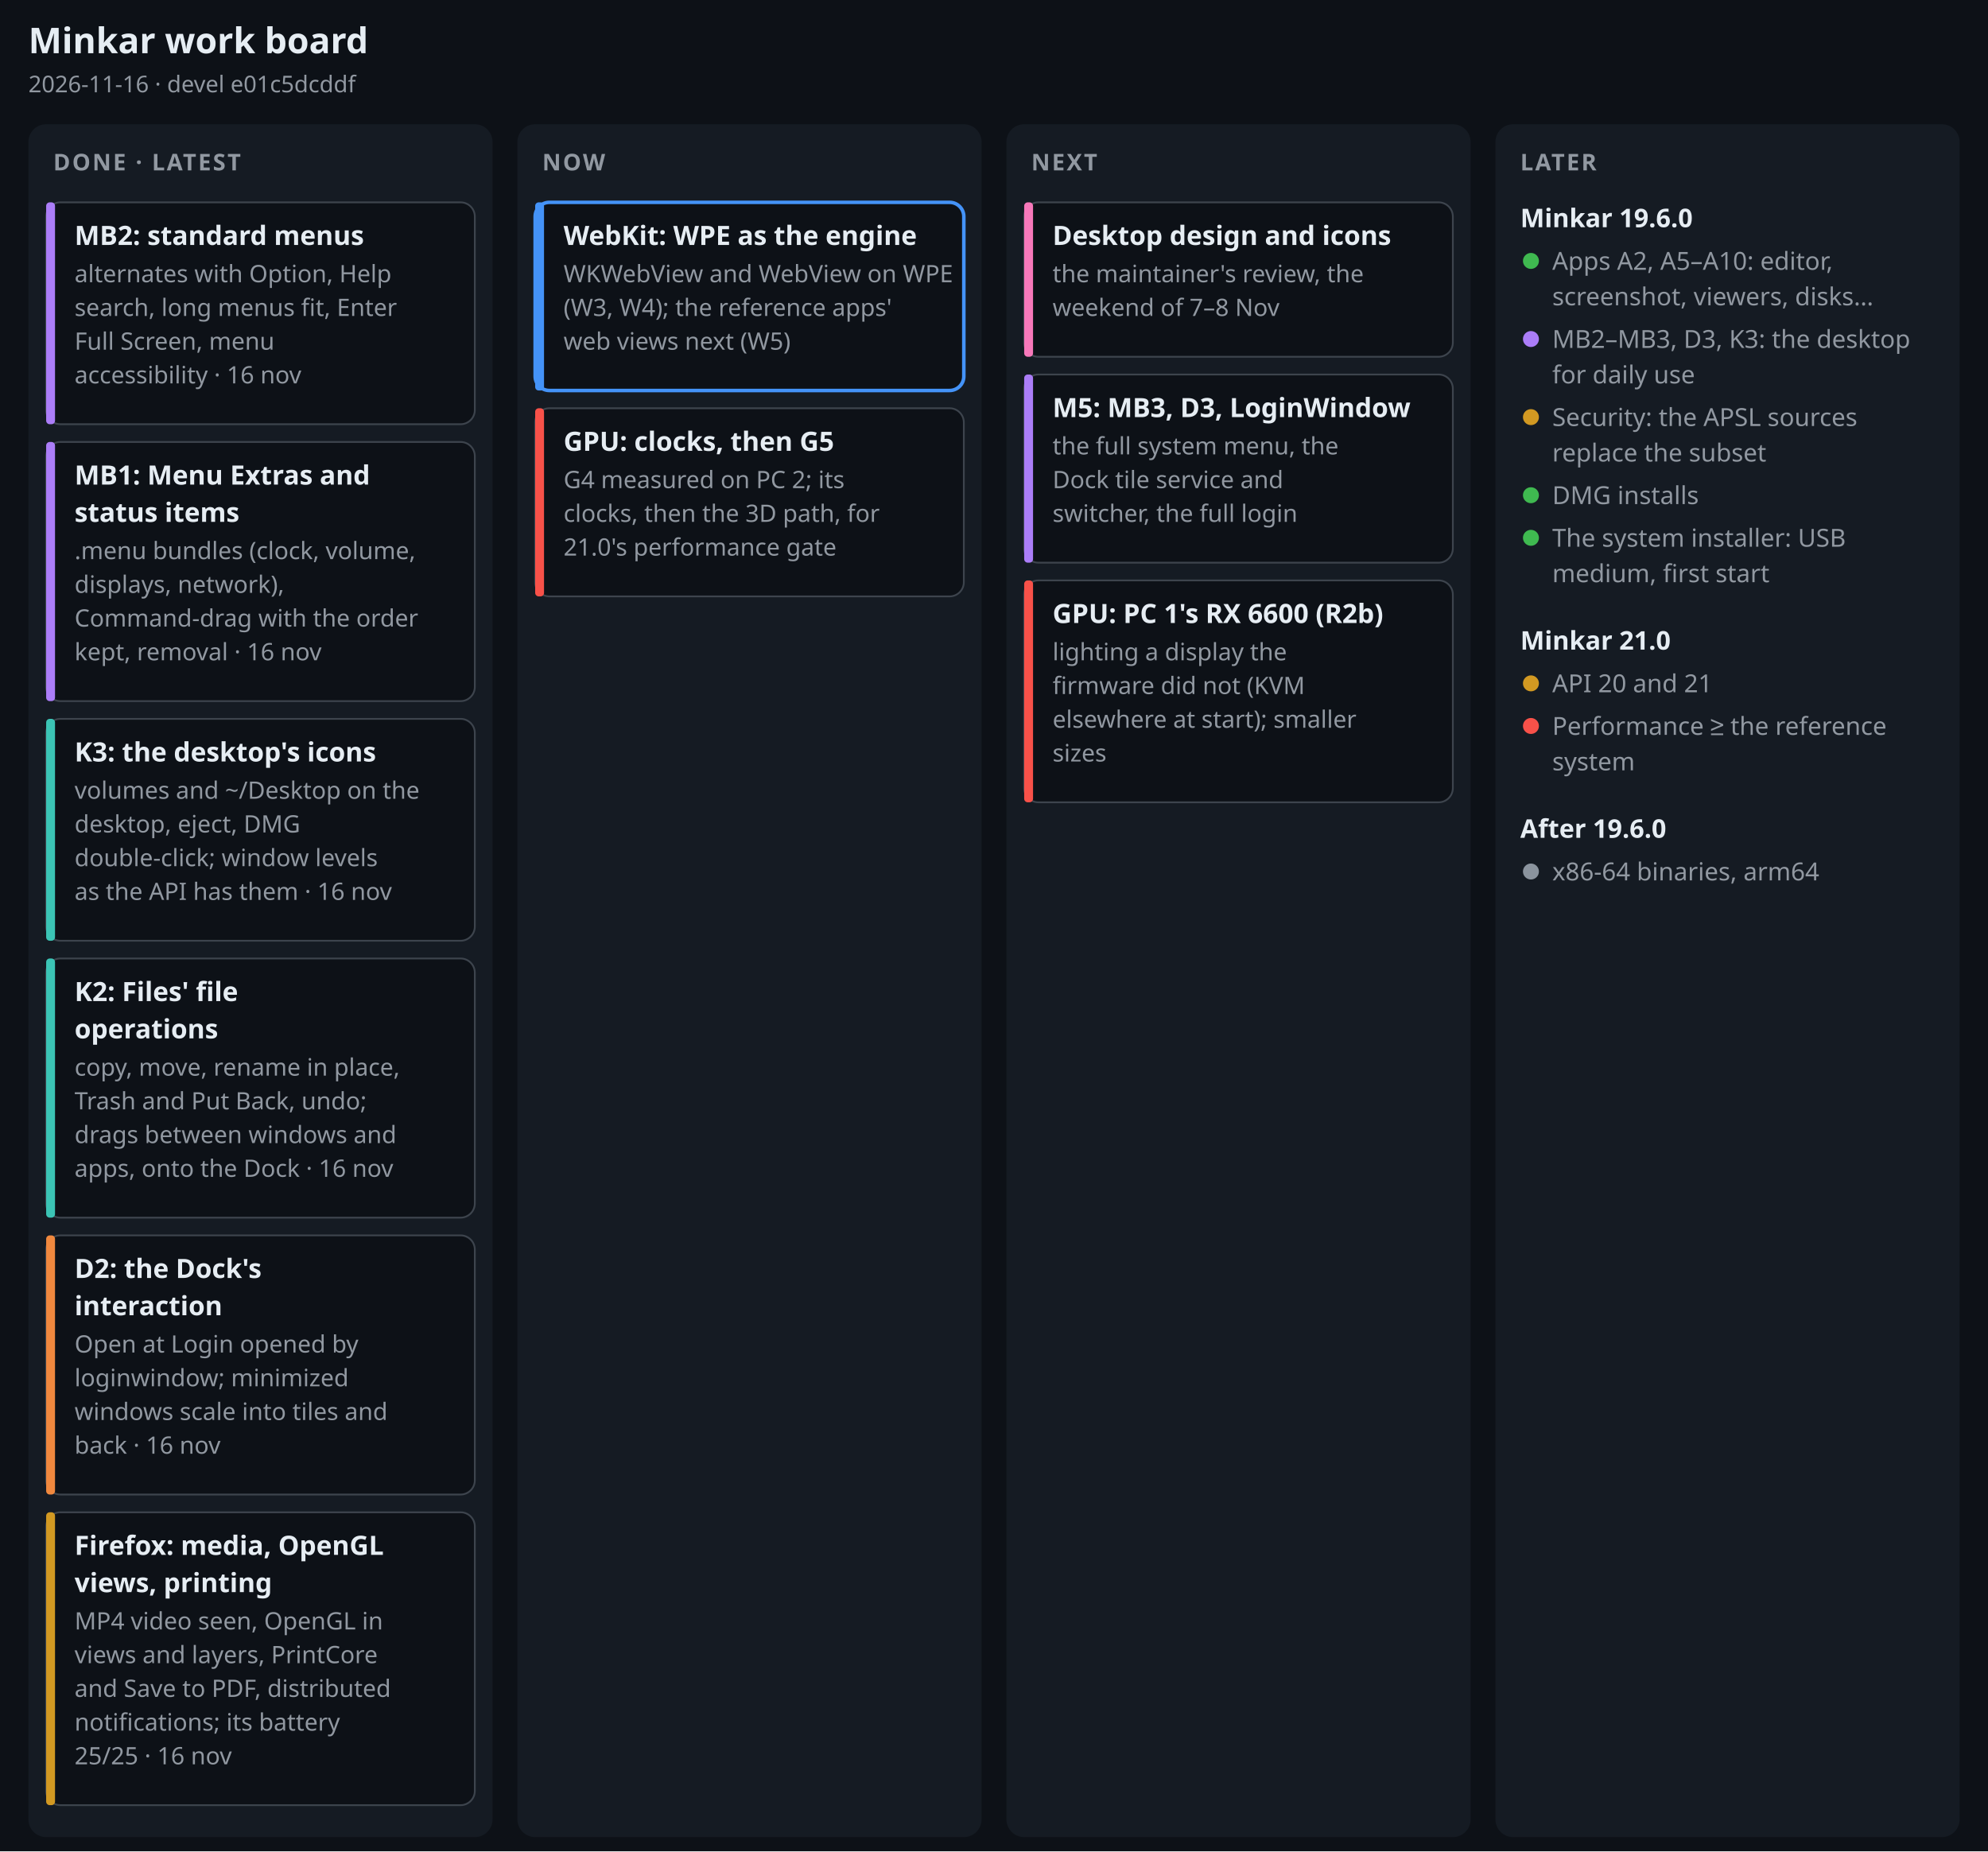
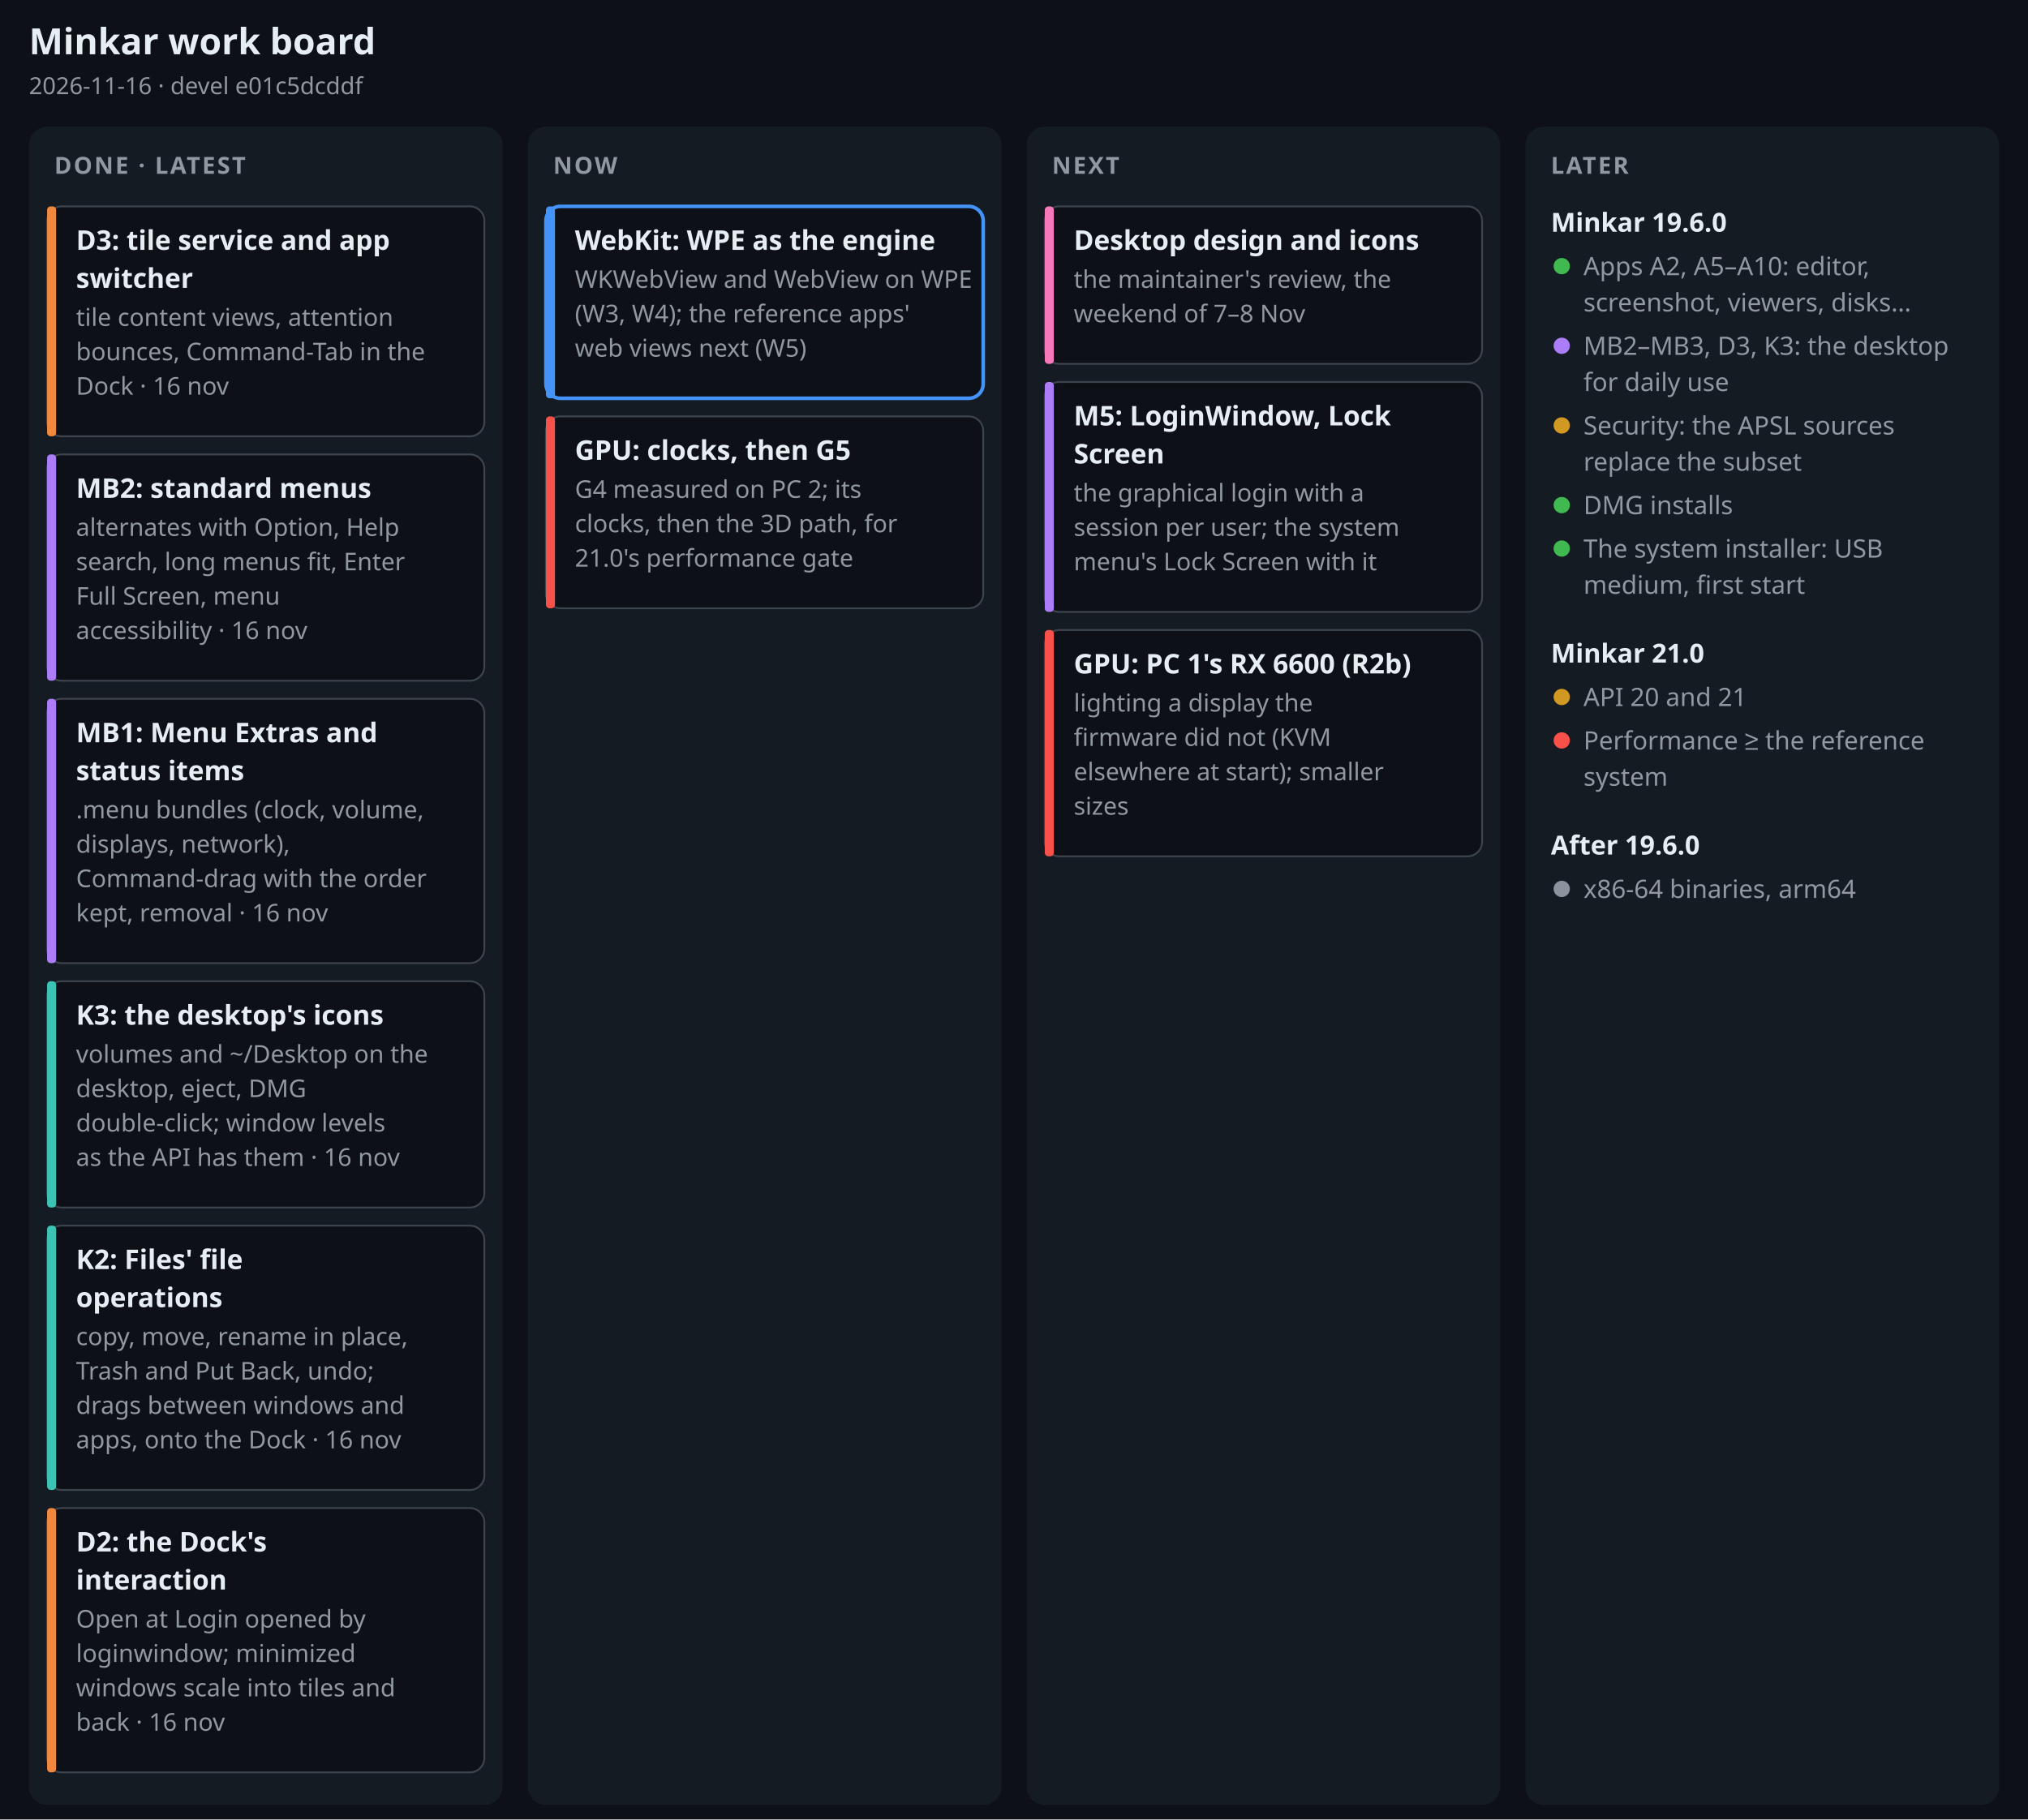
- <svg xmlns="http://www.w3.org/2000/svg" width="1120" height="1043" viewBox="0 0 1120 1043" font-family="-apple-system, BlinkMacSystemFont, 'Segoe UI', 'Noto Sans', Helvetica, Arial, sans-serif" role="img" aria-label="Minkar work board, 2026-11-16">
-   <rect width="1120" height="1043" fill="#0d1117" />
+ <svg xmlns="http://www.w3.org/2000/svg" width="1120" height="1005" viewBox="0 0 1120 1005" font-family="-apple-system, BlinkMacSystemFont, 'Segoe UI', 'Noto Sans', Helvetica, Arial, sans-serif" role="img" aria-label="Minkar work board, 2026-11-16">
+   <rect width="1120" height="1005" fill="#0d1117" />
  <text x="16" y="30" font-size="20" font-weight="700" fill="#e6edf3" text-anchor="start">Minkar work board</text>
  <text x="16" y="52" font-size="13" font-weight="400" fill="#9198a1" text-anchor="start">2026-11-16 · devel e01c5dcddf</text>
-   <rect x="16" y="70" width="261.5" height="965" rx="10" fill="#151b23" />
+   <rect x="16" y="70" width="261.5" height="927" rx="10" fill="#151b23" />
  <text x="30" y="96" font-size="13" font-weight="700" fill="#9198a1" text-anchor="start" letter-spacing=".08em">DONE · LATEST</text>
-   <rect x="26" y="114" width="241.5" height="125" rx="8" fill="#0d1117" stroke="#3d444d" stroke-width="1" />
-   <rect x="26" y="114" width="5" height="125" rx="2" fill="#ab7df8" />
-   <text x="42" y="138" font-size="15" font-weight="650" fill="#e6edf3" text-anchor="start">MB2: standard menus</text>
-   <text x="42" y="159" font-size="13.5" font-weight="400" fill="#9198a1" text-anchor="start">alternates with Option, Help</text>
-   <text x="42" y="178" font-size="13.5" font-weight="400" fill="#9198a1" text-anchor="start">search, long menus fit, Enter</text>
-   <text x="42" y="197" font-size="13.5" font-weight="400" fill="#9198a1" text-anchor="start">Full Screen, menu</text>
-   <text x="42" y="216" font-size="13.5" font-weight="400" fill="#9198a1" text-anchor="start">accessibility · 16 nov</text>
-   <rect x="26" y="249" width="241.5" height="146" rx="8" fill="#0d1117" stroke="#3d444d" stroke-width="1" />
-   <rect x="26" y="249" width="5" height="146" rx="2" fill="#ab7df8" />
-   <text x="42" y="273" font-size="15" font-weight="650" fill="#e6edf3" text-anchor="start">MB1: Menu Extras and</text>
-   <text x="42" y="294" font-size="15" font-weight="650" fill="#e6edf3" text-anchor="start">status items</text>
-   <text x="42" y="315" font-size="13.5" font-weight="400" fill="#9198a1" text-anchor="start">.menu bundles (clock, volume,</text>
-   <text x="42" y="334" font-size="13.5" font-weight="400" fill="#9198a1" text-anchor="start">displays, network),</text>
-   <text x="42" y="353" font-size="13.5" font-weight="400" fill="#9198a1" text-anchor="start">Command-drag with the order</text>
-   <text x="42" y="372" font-size="13.5" font-weight="400" fill="#9198a1" text-anchor="start">kept, removal · 16 nov</text>
-   <rect x="26" y="405" width="241.5" height="125" rx="8" fill="#0d1117" stroke="#3d444d" stroke-width="1" />
-   <rect x="26" y="405" width="5" height="125" rx="2" fill="#3bc4b5" />
-   <text x="42" y="429" font-size="15" font-weight="650" fill="#e6edf3" text-anchor="start">K3: the desktop's icons</text>
-   <text x="42" y="450" font-size="13.5" font-weight="400" fill="#9198a1" text-anchor="start">volumes and ~/Desktop on the</text>
-   <text x="42" y="469" font-size="13.5" font-weight="400" fill="#9198a1" text-anchor="start">desktop, eject, DMG</text>
-   <text x="42" y="488" font-size="13.5" font-weight="400" fill="#9198a1" text-anchor="start">double-click; window levels</text>
-   <text x="42" y="507" font-size="13.5" font-weight="400" fill="#9198a1" text-anchor="start">as the API has them · 16 nov</text>
-   <rect x="26" y="540" width="241.5" height="146" rx="8" fill="#0d1117" stroke="#3d444d" stroke-width="1" />
-   <rect x="26" y="540" width="5" height="146" rx="2" fill="#3bc4b5" />
-   <text x="42" y="564" font-size="15" font-weight="650" fill="#e6edf3" text-anchor="start">K2: Files' file</text>
-   <text x="42" y="585" font-size="15" font-weight="650" fill="#e6edf3" text-anchor="start">operations</text>
-   <text x="42" y="606" font-size="13.5" font-weight="400" fill="#9198a1" text-anchor="start">copy, move, rename in place,</text>
-   <text x="42" y="625" font-size="13.5" font-weight="400" fill="#9198a1" text-anchor="start">Trash and Put Back, undo;</text>
-   <text x="42" y="644" font-size="13.5" font-weight="400" fill="#9198a1" text-anchor="start">drags between windows and</text>
-   <text x="42" y="663" font-size="13.5" font-weight="400" fill="#9198a1" text-anchor="start">apps, onto the Dock · 16 nov</text>
-   <rect x="26" y="696" width="241.5" height="146" rx="8" fill="#0d1117" stroke="#3d444d" stroke-width="1" />
-   <rect x="26" y="696" width="5" height="146" rx="2" fill="#f0883e" />
-   <text x="42" y="720" font-size="15" font-weight="650" fill="#e6edf3" text-anchor="start">D2: the Dock's</text>
-   <text x="42" y="741" font-size="15" font-weight="650" fill="#e6edf3" text-anchor="start">interaction</text>
-   <text x="42" y="762" font-size="13.5" font-weight="400" fill="#9198a1" text-anchor="start">Open at Login opened by</text>
-   <text x="42" y="781" font-size="13.5" font-weight="400" fill="#9198a1" text-anchor="start">loginwindow; minimized</text>
-   <text x="42" y="800" font-size="13.5" font-weight="400" fill="#9198a1" text-anchor="start">windows scale into tiles and</text>
-   <text x="42" y="819" font-size="13.5" font-weight="400" fill="#9198a1" text-anchor="start">back · 16 nov</text>
-   <rect x="26" y="852" width="241.5" height="165" rx="8" fill="#0d1117" stroke="#3d444d" stroke-width="1" />
-   <rect x="26" y="852" width="5" height="165" rx="2" fill="#d29922" />
-   <text x="42" y="876" font-size="15" font-weight="650" fill="#e6edf3" text-anchor="start">Firefox: media, OpenGL</text>
-   <text x="42" y="897" font-size="15" font-weight="650" fill="#e6edf3" text-anchor="start">views, printing</text>
-   <text x="42" y="918" font-size="13.5" font-weight="400" fill="#9198a1" text-anchor="start">MP4 video seen, OpenGL in</text>
-   <text x="42" y="937" font-size="13.5" font-weight="400" fill="#9198a1" text-anchor="start">views and layers, PrintCore</text>
-   <text x="42" y="956" font-size="13.5" font-weight="400" fill="#9198a1" text-anchor="start">and Save to PDF, distributed</text>
-   <text x="42" y="975" font-size="13.5" font-weight="400" fill="#9198a1" text-anchor="start">notifications; its battery</text>
-   <text x="42" y="994" font-size="13.5" font-weight="400" fill="#9198a1" text-anchor="start">25/25 · 16 nov</text>
-   <rect x="291.5" y="70" width="261.5" height="965" rx="10" fill="#151b23" />
+   <rect x="26" y="114" width="241.5" height="127" rx="8" fill="#0d1117" stroke="#3d444d" stroke-width="1" />
+   <rect x="26" y="114" width="5" height="127" rx="2" fill="#f0883e" />
+   <text x="42" y="138" font-size="15" font-weight="650" fill="#e6edf3" text-anchor="start">D3: tile service and app</text>
+   <text x="42" y="159" font-size="15" font-weight="650" fill="#e6edf3" text-anchor="start">switcher</text>
+   <text x="42" y="180" font-size="13.5" font-weight="400" fill="#9198a1" text-anchor="start">tile content views, attention</text>
+   <text x="42" y="199" font-size="13.5" font-weight="400" fill="#9198a1" text-anchor="start">bounces, Command-Tab in the</text>
+   <text x="42" y="218" font-size="13.5" font-weight="400" fill="#9198a1" text-anchor="start">Dock · 16 nov</text>
+   <rect x="26" y="251" width="241.5" height="125" rx="8" fill="#0d1117" stroke="#3d444d" stroke-width="1" />
+   <rect x="26" y="251" width="5" height="125" rx="2" fill="#ab7df8" />
+   <text x="42" y="275" font-size="15" font-weight="650" fill="#e6edf3" text-anchor="start">MB2: standard menus</text>
+   <text x="42" y="296" font-size="13.5" font-weight="400" fill="#9198a1" text-anchor="start">alternates with Option, Help</text>
+   <text x="42" y="315" font-size="13.5" font-weight="400" fill="#9198a1" text-anchor="start">search, long menus fit, Enter</text>
+   <text x="42" y="334" font-size="13.5" font-weight="400" fill="#9198a1" text-anchor="start">Full Screen, menu</text>
+   <text x="42" y="353" font-size="13.5" font-weight="400" fill="#9198a1" text-anchor="start">accessibility · 16 nov</text>
+   <rect x="26" y="386" width="241.5" height="146" rx="8" fill="#0d1117" stroke="#3d444d" stroke-width="1" />
+   <rect x="26" y="386" width="5" height="146" rx="2" fill="#ab7df8" />
+   <text x="42" y="410" font-size="15" font-weight="650" fill="#e6edf3" text-anchor="start">MB1: Menu Extras and</text>
+   <text x="42" y="431" font-size="15" font-weight="650" fill="#e6edf3" text-anchor="start">status items</text>
+   <text x="42" y="452" font-size="13.5" font-weight="400" fill="#9198a1" text-anchor="start">.menu bundles (clock, volume,</text>
+   <text x="42" y="471" font-size="13.5" font-weight="400" fill="#9198a1" text-anchor="start">displays, network),</text>
+   <text x="42" y="490" font-size="13.5" font-weight="400" fill="#9198a1" text-anchor="start">Command-drag with the order</text>
+   <text x="42" y="509" font-size="13.5" font-weight="400" fill="#9198a1" text-anchor="start">kept, removal · 16 nov</text>
+   <rect x="26" y="542" width="241.5" height="125" rx="8" fill="#0d1117" stroke="#3d444d" stroke-width="1" />
+   <rect x="26" y="542" width="5" height="125" rx="2" fill="#3bc4b5" />
+   <text x="42" y="566" font-size="15" font-weight="650" fill="#e6edf3" text-anchor="start">K3: the desktop's icons</text>
+   <text x="42" y="587" font-size="13.5" font-weight="400" fill="#9198a1" text-anchor="start">volumes and ~/Desktop on the</text>
+   <text x="42" y="606" font-size="13.5" font-weight="400" fill="#9198a1" text-anchor="start">desktop, eject, DMG</text>
+   <text x="42" y="625" font-size="13.5" font-weight="400" fill="#9198a1" text-anchor="start">double-click; window levels</text>
+   <text x="42" y="644" font-size="13.5" font-weight="400" fill="#9198a1" text-anchor="start">as the API has them · 16 nov</text>
+   <rect x="26" y="677" width="241.5" height="146" rx="8" fill="#0d1117" stroke="#3d444d" stroke-width="1" />
+   <rect x="26" y="677" width="5" height="146" rx="2" fill="#3bc4b5" />
+   <text x="42" y="701" font-size="15" font-weight="650" fill="#e6edf3" text-anchor="start">K2: Files' file</text>
+   <text x="42" y="722" font-size="15" font-weight="650" fill="#e6edf3" text-anchor="start">operations</text>
+   <text x="42" y="743" font-size="13.5" font-weight="400" fill="#9198a1" text-anchor="start">copy, move, rename in place,</text>
+   <text x="42" y="762" font-size="13.5" font-weight="400" fill="#9198a1" text-anchor="start">Trash and Put Back, undo;</text>
+   <text x="42" y="781" font-size="13.5" font-weight="400" fill="#9198a1" text-anchor="start">drags between windows and</text>
+   <text x="42" y="800" font-size="13.5" font-weight="400" fill="#9198a1" text-anchor="start">apps, onto the Dock · 16 nov</text>
+   <rect x="26" y="833" width="241.5" height="146" rx="8" fill="#0d1117" stroke="#3d444d" stroke-width="1" />
+   <rect x="26" y="833" width="5" height="146" rx="2" fill="#f0883e" />
+   <text x="42" y="857" font-size="15" font-weight="650" fill="#e6edf3" text-anchor="start">D2: the Dock's</text>
+   <text x="42" y="878" font-size="15" font-weight="650" fill="#e6edf3" text-anchor="start">interaction</text>
+   <text x="42" y="899" font-size="13.5" font-weight="400" fill="#9198a1" text-anchor="start">Open at Login opened by</text>
+   <text x="42" y="918" font-size="13.5" font-weight="400" fill="#9198a1" text-anchor="start">loginwindow; minimized</text>
+   <text x="42" y="937" font-size="13.5" font-weight="400" fill="#9198a1" text-anchor="start">windows scale into tiles and</text>
+   <text x="42" y="956" font-size="13.5" font-weight="400" fill="#9198a1" text-anchor="start">back · 16 nov</text>
+   <rect x="291.5" y="70" width="261.5" height="927" rx="10" fill="#151b23" />
  <text x="305.5" y="96" font-size="13" font-weight="700" fill="#9198a1" text-anchor="start" letter-spacing=".08em">NOW</text>
  <rect x="301.5" y="114" width="241.5" height="106" rx="8" fill="#0d1117" stroke="#4493f8" stroke-width="2" />
  <rect x="301.5" y="114" width="5" height="106" rx="2" fill="#4493f8" />
  <text x="317.5" y="138" font-size="15" font-weight="650" fill="#e6edf3" text-anchor="start">WebKit: WPE as the engine</text>
  <text x="317.5" y="159" font-size="13.5" font-weight="400" fill="#9198a1" text-anchor="start">WKWebView and WebView on WPE</text>
  <text x="317.5" y="178" font-size="13.5" font-weight="400" fill="#9198a1" text-anchor="start">(W3, W4); the reference apps'</text>
  <text x="317.5" y="197" font-size="13.5" font-weight="400" fill="#9198a1" text-anchor="start">web views next (W5)</text>
  <rect x="301.5" y="230" width="241.5" height="106" rx="8" fill="#0d1117" stroke="#3d444d" stroke-width="1" />
  <rect x="301.5" y="230" width="5" height="106" rx="2" fill="#f85149" />
  <text x="317.5" y="254" font-size="15" font-weight="650" fill="#e6edf3" text-anchor="start">GPU: clocks, then G5</text>
  <text x="317.5" y="275" font-size="13.5" font-weight="400" fill="#9198a1" text-anchor="start">G4 measured on PC 2; its</text>
  <text x="317.5" y="294" font-size="13.5" font-weight="400" fill="#9198a1" text-anchor="start">clocks, then the 3D path, for</text>
  <text x="317.5" y="313" font-size="13.5" font-weight="400" fill="#9198a1" text-anchor="start">21.0's performance gate</text>
-   <rect x="567" y="70" width="261.5" height="965" rx="10" fill="#151b23" />
+   <rect x="567" y="70" width="261.5" height="927" rx="10" fill="#151b23" />
  <text x="581" y="96" font-size="13" font-weight="700" fill="#9198a1" text-anchor="start" letter-spacing=".08em">NEXT</text>
  <rect x="577" y="114" width="241.5" height="87" rx="8" fill="#0d1117" stroke="#3d444d" stroke-width="1" />
  <rect x="577" y="114" width="5" height="87" rx="2" fill="#f778ba" />
  <text x="593" y="138" font-size="15" font-weight="650" fill="#e6edf3" text-anchor="start">Desktop design and icons</text>
  <text x="593" y="159" font-size="13.5" font-weight="400" fill="#9198a1" text-anchor="start">the maintainer's review, the</text>
  <text x="593" y="178" font-size="13.5" font-weight="400" fill="#9198a1" text-anchor="start">weekend of 7–8 Nov</text>
-   <rect x="577" y="211" width="241.5" height="106" rx="8" fill="#0d1117" stroke="#3d444d" stroke-width="1" />
-   <rect x="577" y="211" width="5" height="106" rx="2" fill="#ab7df8" />
-   <text x="593" y="235" font-size="15" font-weight="650" fill="#e6edf3" text-anchor="start">M5: MB3, D3, LoginWindow</text>
-   <text x="593" y="256" font-size="13.5" font-weight="400" fill="#9198a1" text-anchor="start">the full system menu, the</text>
-   <text x="593" y="275" font-size="13.5" font-weight="400" fill="#9198a1" text-anchor="start">Dock tile service and</text>
-   <text x="593" y="294" font-size="13.5" font-weight="400" fill="#9198a1" text-anchor="start">switcher, the full login</text>
-   <rect x="577" y="327" width="241.5" height="125" rx="8" fill="#0d1117" stroke="#3d444d" stroke-width="1" />
-   <rect x="577" y="327" width="5" height="125" rx="2" fill="#f85149" />
-   <text x="593" y="351" font-size="15" font-weight="650" fill="#e6edf3" text-anchor="start">GPU: PC 1's RX 6600 (R2b)</text>
-   <text x="593" y="372" font-size="13.5" font-weight="400" fill="#9198a1" text-anchor="start">lighting a display the</text>
-   <text x="593" y="391" font-size="13.5" font-weight="400" fill="#9198a1" text-anchor="start">firmware did not (KVM</text>
-   <text x="593" y="410" font-size="13.5" font-weight="400" fill="#9198a1" text-anchor="start">elsewhere at start); smaller</text>
-   <text x="593" y="429" font-size="13.5" font-weight="400" fill="#9198a1" text-anchor="start">sizes</text>
-   <rect x="842.5" y="70" width="261.5" height="965" rx="10" fill="#151b23" />
+   <rect x="577" y="211" width="241.5" height="127" rx="8" fill="#0d1117" stroke="#3d444d" stroke-width="1" />
+   <rect x="577" y="211" width="5" height="127" rx="2" fill="#ab7df8" />
+   <text x="593" y="235" font-size="15" font-weight="650" fill="#e6edf3" text-anchor="start">M5: LoginWindow, Lock</text>
+   <text x="593" y="256" font-size="15" font-weight="650" fill="#e6edf3" text-anchor="start">Screen</text>
+   <text x="593" y="277" font-size="13.5" font-weight="400" fill="#9198a1" text-anchor="start">the graphical login with a</text>
+   <text x="593" y="296" font-size="13.5" font-weight="400" fill="#9198a1" text-anchor="start">session per user; the system</text>
+   <text x="593" y="315" font-size="13.5" font-weight="400" fill="#9198a1" text-anchor="start">menu's Lock Screen with it</text>
+   <rect x="577" y="348" width="241.5" height="125" rx="8" fill="#0d1117" stroke="#3d444d" stroke-width="1" />
+   <rect x="577" y="348" width="5" height="125" rx="2" fill="#f85149" />
+   <text x="593" y="372" font-size="15" font-weight="650" fill="#e6edf3" text-anchor="start">GPU: PC 1's RX 6600 (R2b)</text>
+   <text x="593" y="393" font-size="13.5" font-weight="400" fill="#9198a1" text-anchor="start">lighting a display the</text>
+   <text x="593" y="412" font-size="13.5" font-weight="400" fill="#9198a1" text-anchor="start">firmware did not (KVM</text>
+   <text x="593" y="431" font-size="13.5" font-weight="400" fill="#9198a1" text-anchor="start">elsewhere at start); smaller</text>
+   <text x="593" y="450" font-size="13.5" font-weight="400" fill="#9198a1" text-anchor="start">sizes</text>
+   <rect x="842.5" y="70" width="261.5" height="927" rx="10" fill="#151b23" />
  <text x="856.5" y="96" font-size="13" font-weight="700" fill="#9198a1" text-anchor="start" letter-spacing=".08em">LATER</text>
  <text x="856.5" y="128" font-size="14.5" font-weight="700" fill="#e6edf3" text-anchor="start">Minkar 19.6.0</text>
  <circle cx="862.5" cy="147" r="4.5" fill="#3fb950" />
  <text x="874.5" y="152" font-size="14" font-weight="400" fill="#9198a1" text-anchor="start">Apps A2, A5–A10: editor,</text>
  <text x="874.5" y="172" font-size="14" font-weight="400" fill="#9198a1" text-anchor="start">screenshot, viewers, disks…</text>
  <circle cx="862.5" cy="191" r="4.5" fill="#ab7df8" />
  <text x="874.5" y="196" font-size="14" font-weight="400" fill="#9198a1" text-anchor="start">MB2–MB3, D3, K3: the desktop</text>
  <text x="874.5" y="216" font-size="14" font-weight="400" fill="#9198a1" text-anchor="start">for daily use</text>
  <circle cx="862.5" cy="235" r="4.5" fill="#d29922" />
  <text x="874.5" y="240" font-size="14" font-weight="400" fill="#9198a1" text-anchor="start">Security: the APSL sources</text>
  <text x="874.5" y="260" font-size="14" font-weight="400" fill="#9198a1" text-anchor="start">replace the subset</text>
  <circle cx="862.5" cy="279" r="4.5" fill="#3fb950" />
  <text x="874.5" y="284" font-size="14" font-weight="400" fill="#9198a1" text-anchor="start">DMG installs</text>
  <circle cx="862.5" cy="303" r="4.5" fill="#3fb950" />
  <text x="874.5" y="308" font-size="14" font-weight="400" fill="#9198a1" text-anchor="start">The system installer: USB</text>
  <text x="874.5" y="328" font-size="14" font-weight="400" fill="#9198a1" text-anchor="start">medium, first start</text>
  <text x="856.5" y="366" font-size="14.5" font-weight="700" fill="#e6edf3" text-anchor="start">Minkar 21.0</text>
  <circle cx="862.5" cy="385" r="4.5" fill="#d29922" />
  <text x="874.5" y="390" font-size="14" font-weight="400" fill="#9198a1" text-anchor="start">API 20 and 21</text>
  <circle cx="862.5" cy="409" r="4.5" fill="#f85149" />
  <text x="874.5" y="414" font-size="14" font-weight="400" fill="#9198a1" text-anchor="start">Performance ≥ the reference</text>
  <text x="874.5" y="434" font-size="14" font-weight="400" fill="#9198a1" text-anchor="start">system</text>
  <text x="856.5" y="472" font-size="14.5" font-weight="700" fill="#e6edf3" text-anchor="start">After 19.6.0</text>
  <circle cx="862.5" cy="491" r="4.5" fill="#8b949e" />
  <text x="874.5" y="496" font-size="14" font-weight="400" fill="#9198a1" text-anchor="start">x86-64 binaries, arm64</text>
</svg>
